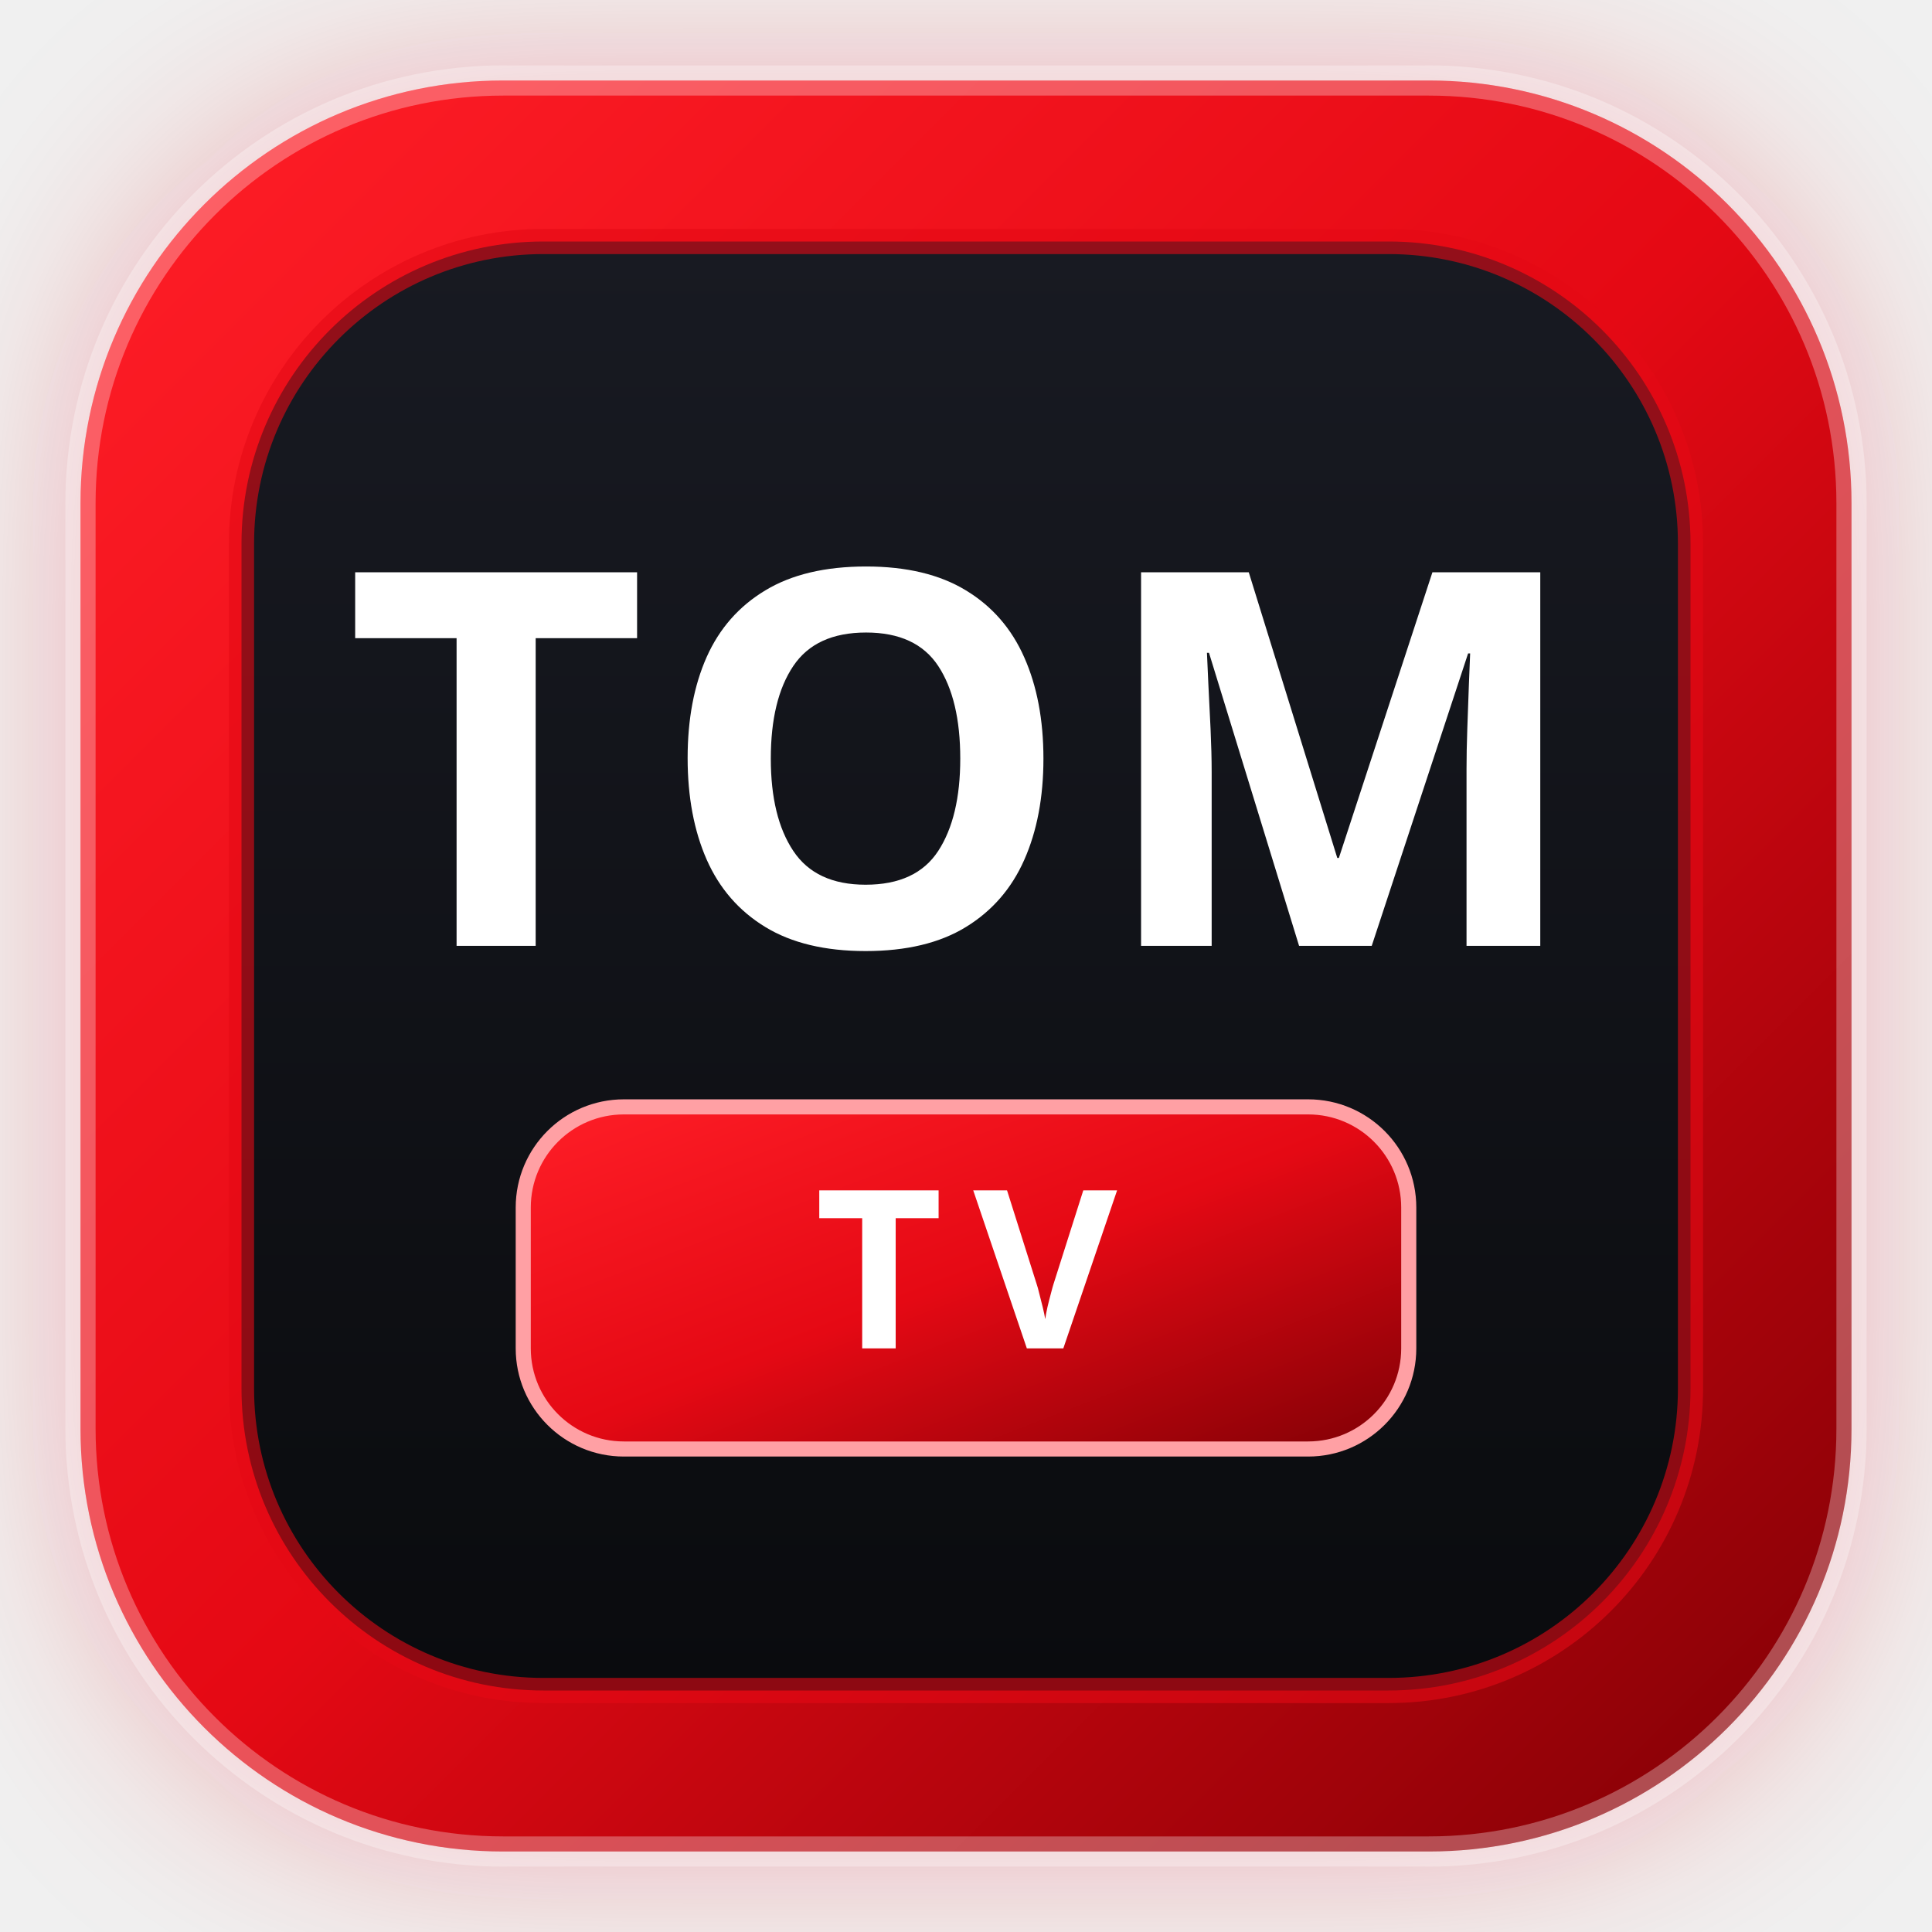
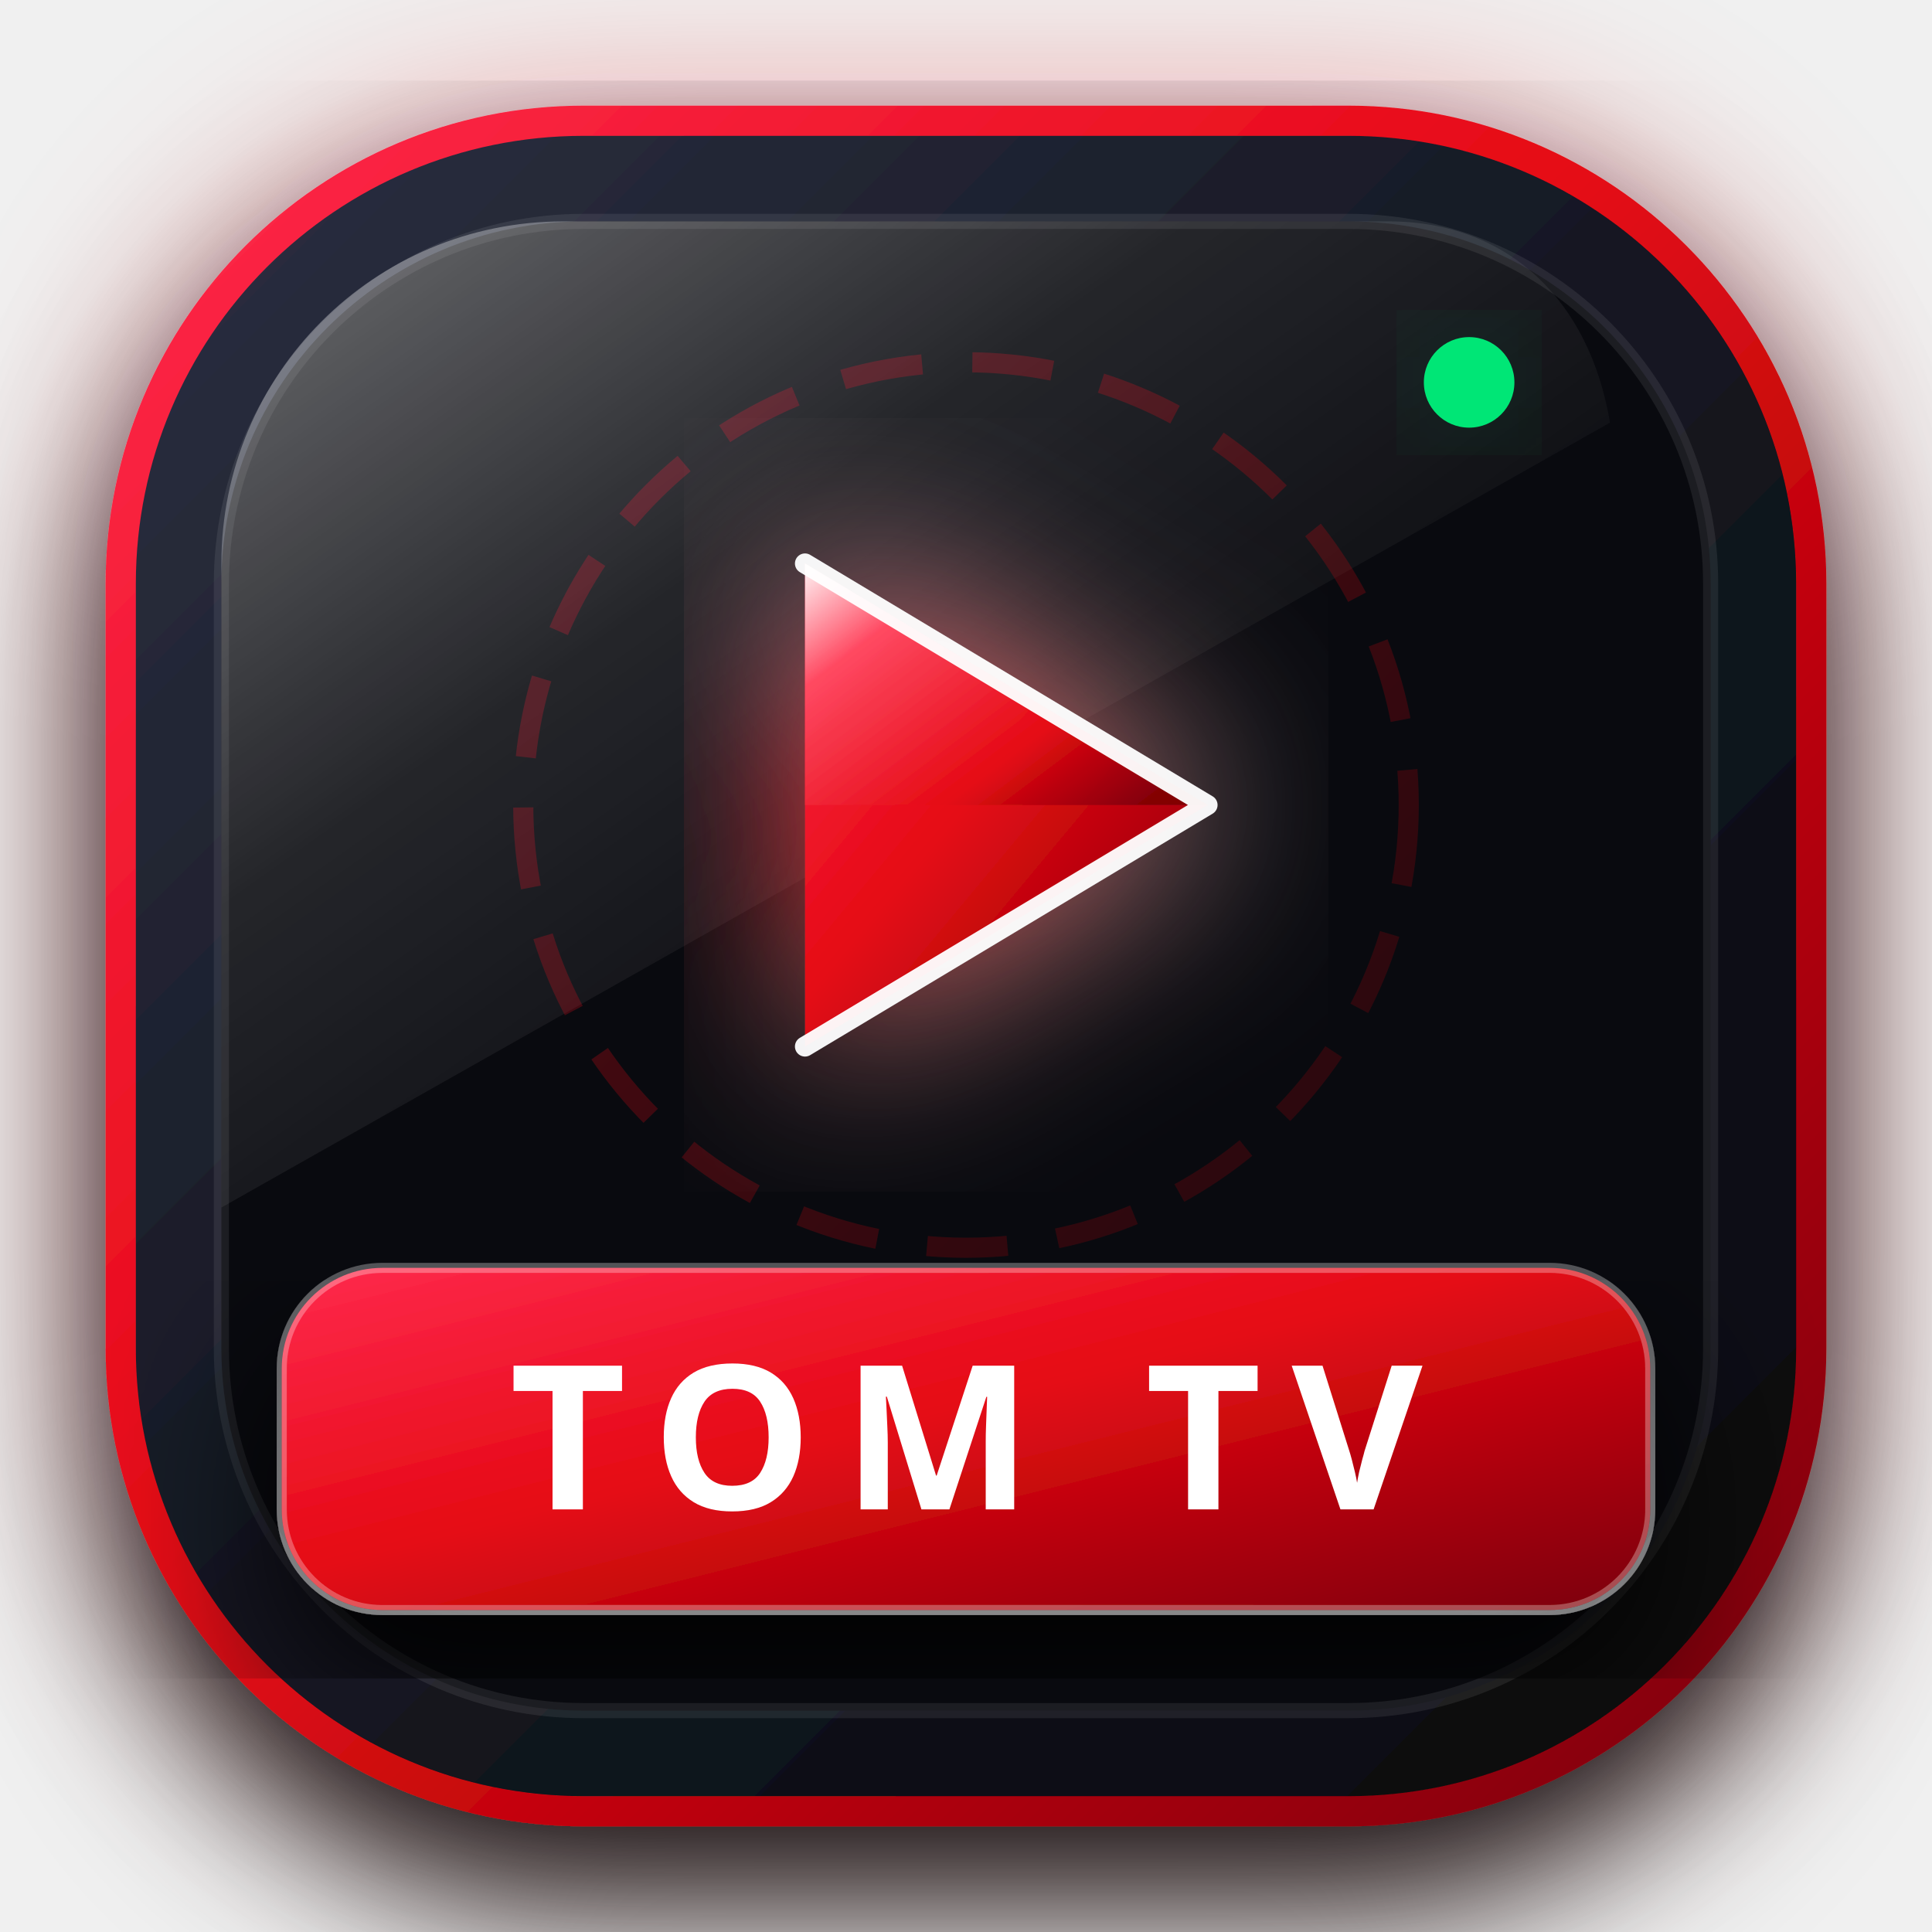
<svg xmlns="http://www.w3.org/2000/svg" viewBox="0 0 192 192" width="100%" height="100%">
  <defs>
-     <linearGradient id="iconBgGrad" x1="0%" y1="0%" x2="100%" y2="100%">
-       <stop offset="0%" stop-color="#FF1E27" />
-       <stop offset="50%" stop-color="#E50914" />
+     <linearGradient id="iconNeonGrad" x1="0%" y1="0%" x2="100%" y2="100%">
+       <stop offset="0%" stop-color="#FF2A4D" />
+       <stop offset="45%" stop-color="#E50914" />
+       <stop offset="100%" stop-color="#7A0006" />
+     </linearGradient>
+     <linearGradient id="iconCrystalPlay" x1="0%" y1="0%" x2="100%" y2="80%">
+       <stop offset="0%" stop-color="#FFFFFF" />
+       <stop offset="25%" stop-color="#FF4B63" />
+       <stop offset="70%" stop-color="#E50914" />
      <stop offset="100%" stop-color="#800005" />
    </linearGradient>
-     <linearGradient id="screenGrad" x1="0%" y1="0%" x2="0%" y2="100%">
-       <stop offset="0%" stop-color="#181A22" />
-       <stop offset="100%" stop-color="#0A0B0E" />
+     <linearGradient id="iconTitanium" x1="0%" y1="0%" x2="0%" y2="100%">
+       <stop offset="0%" stop-color="#FFFFFF" />
+       <stop offset="50%" stop-color="#E0E3EB" />
+       <stop offset="100%" stop-color="#9CA3AF" />
    </linearGradient>
-     <filter id="iconGlow" x="-20%" y="-20%" width="140%" height="140%">
+     <linearGradient id="iconBezel" x1="0%" y1="0%" x2="100%" y2="100%">
+       <stop offset="0%" stop-color="#2D3142" />
+       <stop offset="50%" stop-color="#141722" />
+       <stop offset="100%" stop-color="#07080B" />
+     </linearGradient>
+     <linearGradient id="iconGold" x1="0%" y1="0%" x2="100%" y2="100%">
+       <stop offset="0%" stop-color="#FFF275" />
+       <stop offset="50%" stop-color="#FFD700" />
+       <stop offset="100%" stop-color="#FF9900" />
+     </linearGradient>
+     <linearGradient id="iconGloss" x1="0%" y1="0%" x2="100%" y2="100%">
+       <stop offset="0%" stop-color="#FFFFFF" stop-opacity="0.55" />
+       <stop offset="35%" stop-color="#FFFFFF" stop-opacity="0.15" />
+       <stop offset="70%" stop-color="#FFFFFF" stop-opacity="0" />
+     </linearGradient>
+     <filter id="iconNeonGlow" x="-30%" y="-30%" width="160%" height="160%">
      <feGaussianBlur stdDeviation="10" result="blur" />
      <feMerge>
        <feMergeNode in="blur" />
        <feMergeNode in="SourceGraphic" />
      </feMerge>
    </filter>
+     <filter id="iconShadow" x="-20%" y="-20%" width="140%" height="140%">
+       <feDropShadow dx="0" dy="8" stdDeviation="8" flood-color="#000000" flood-opacity="0.9" />
+     </filter>
  </defs>
-   <rect x="8" y="8" width="176" height="176" rx="42" fill="#E50914" opacity="0.3" filter="url(#iconGlow)" />
-   <rect x="8" y="8" width="176" height="176" rx="42" fill="url(#iconBgGrad)" stroke="rgba(255,255,255,0.3)" stroke-width="3" />
-   <rect x="24" y="24" width="144" height="144" rx="30" fill="url(#screenGrad)" stroke="rgba(229,9,20,0.6)" stroke-width="2.5" />
-   <text x="96" y="94" font-family="'Outfit', 'Impact', sans-serif" font-weight="900" font-size="52" letter-spacing="2" fill="#FFFFFF" text-anchor="middle">
-     TOM
-   </text>
-   <rect x="52" y="110" width="88" height="34" rx="10" fill="url(#iconBgGrad)" stroke="#FFA0A4" stroke-width="1.5" />
-   <text x="96" y="134" font-family="'Outfit', sans-serif" font-weight="900" font-size="22" letter-spacing="3" fill="#FFFFFF" text-anchor="middle">
-     TV
-   </text>
+   <rect x="12" y="12" width="168" height="168" rx="46" fill="#E50914" opacity="0.38" filter="url(#iconNeonGlow)" />
+   <rect x="12" y="12" width="168" height="168" rx="46" fill="url(#iconBezel)" stroke="url(#iconNeonGrad)" stroke-width="3" filter="url(#iconShadow)" />
+   <rect x="22" y="22" width="148" height="148" rx="36" fill="#090A0F" stroke="rgba(255,255,255,0.08)" stroke-width="1.5" />
+   <path d="M 22 56 C 22 37.2 37.2 22 56 22 L 138 22 C 150 22 158 30 160 42 L 22 120 Z" fill="url(#iconGloss)" opacity="0.75" />
+   <circle cx="96" cy="80" r="44" fill="none" stroke="url(#iconNeonGrad)" stroke-width="2" opacity="0.25" stroke-dasharray="8,5" />
+   <g transform="translate(80, 56)" filter="url(#iconNeonGlow)">
+     <polygon points="0,0 0,48 40,24" fill="url(#iconNeonGrad)" />
+     <polygon points="0,0 40,24 0,24" fill="url(#iconCrystalPlay)" opacity="0.95" />
+     <polyline points="0,0 40,24 0,48" fill="none" stroke="#FFFFFF" stroke-width="2" stroke-linecap="round" stroke-linejoin="round" opacity="0.95" />
+   </g>
+   <circle cx="146" cy="38" r="4.5" fill="#00E676" filter="url(#iconNeonGlow)" />
+   <g transform="translate(28, 126)">
+     <rect x="0" y="0" width="136" height="34" rx="10" fill="url(#iconNeonGrad)" stroke="#FFFFFF" stroke-width="1" stroke-opacity="0.3" filter="url(#iconShadow)" />
+     <text x="68" y="24" font-family="'Outfit', 'Montserrat', sans-serif" font-weight="900" font-size="20" letter-spacing="3" fill="#FFFFFF" text-anchor="middle">
+       TOM TV
+     </text>
+   </g>
</svg>
